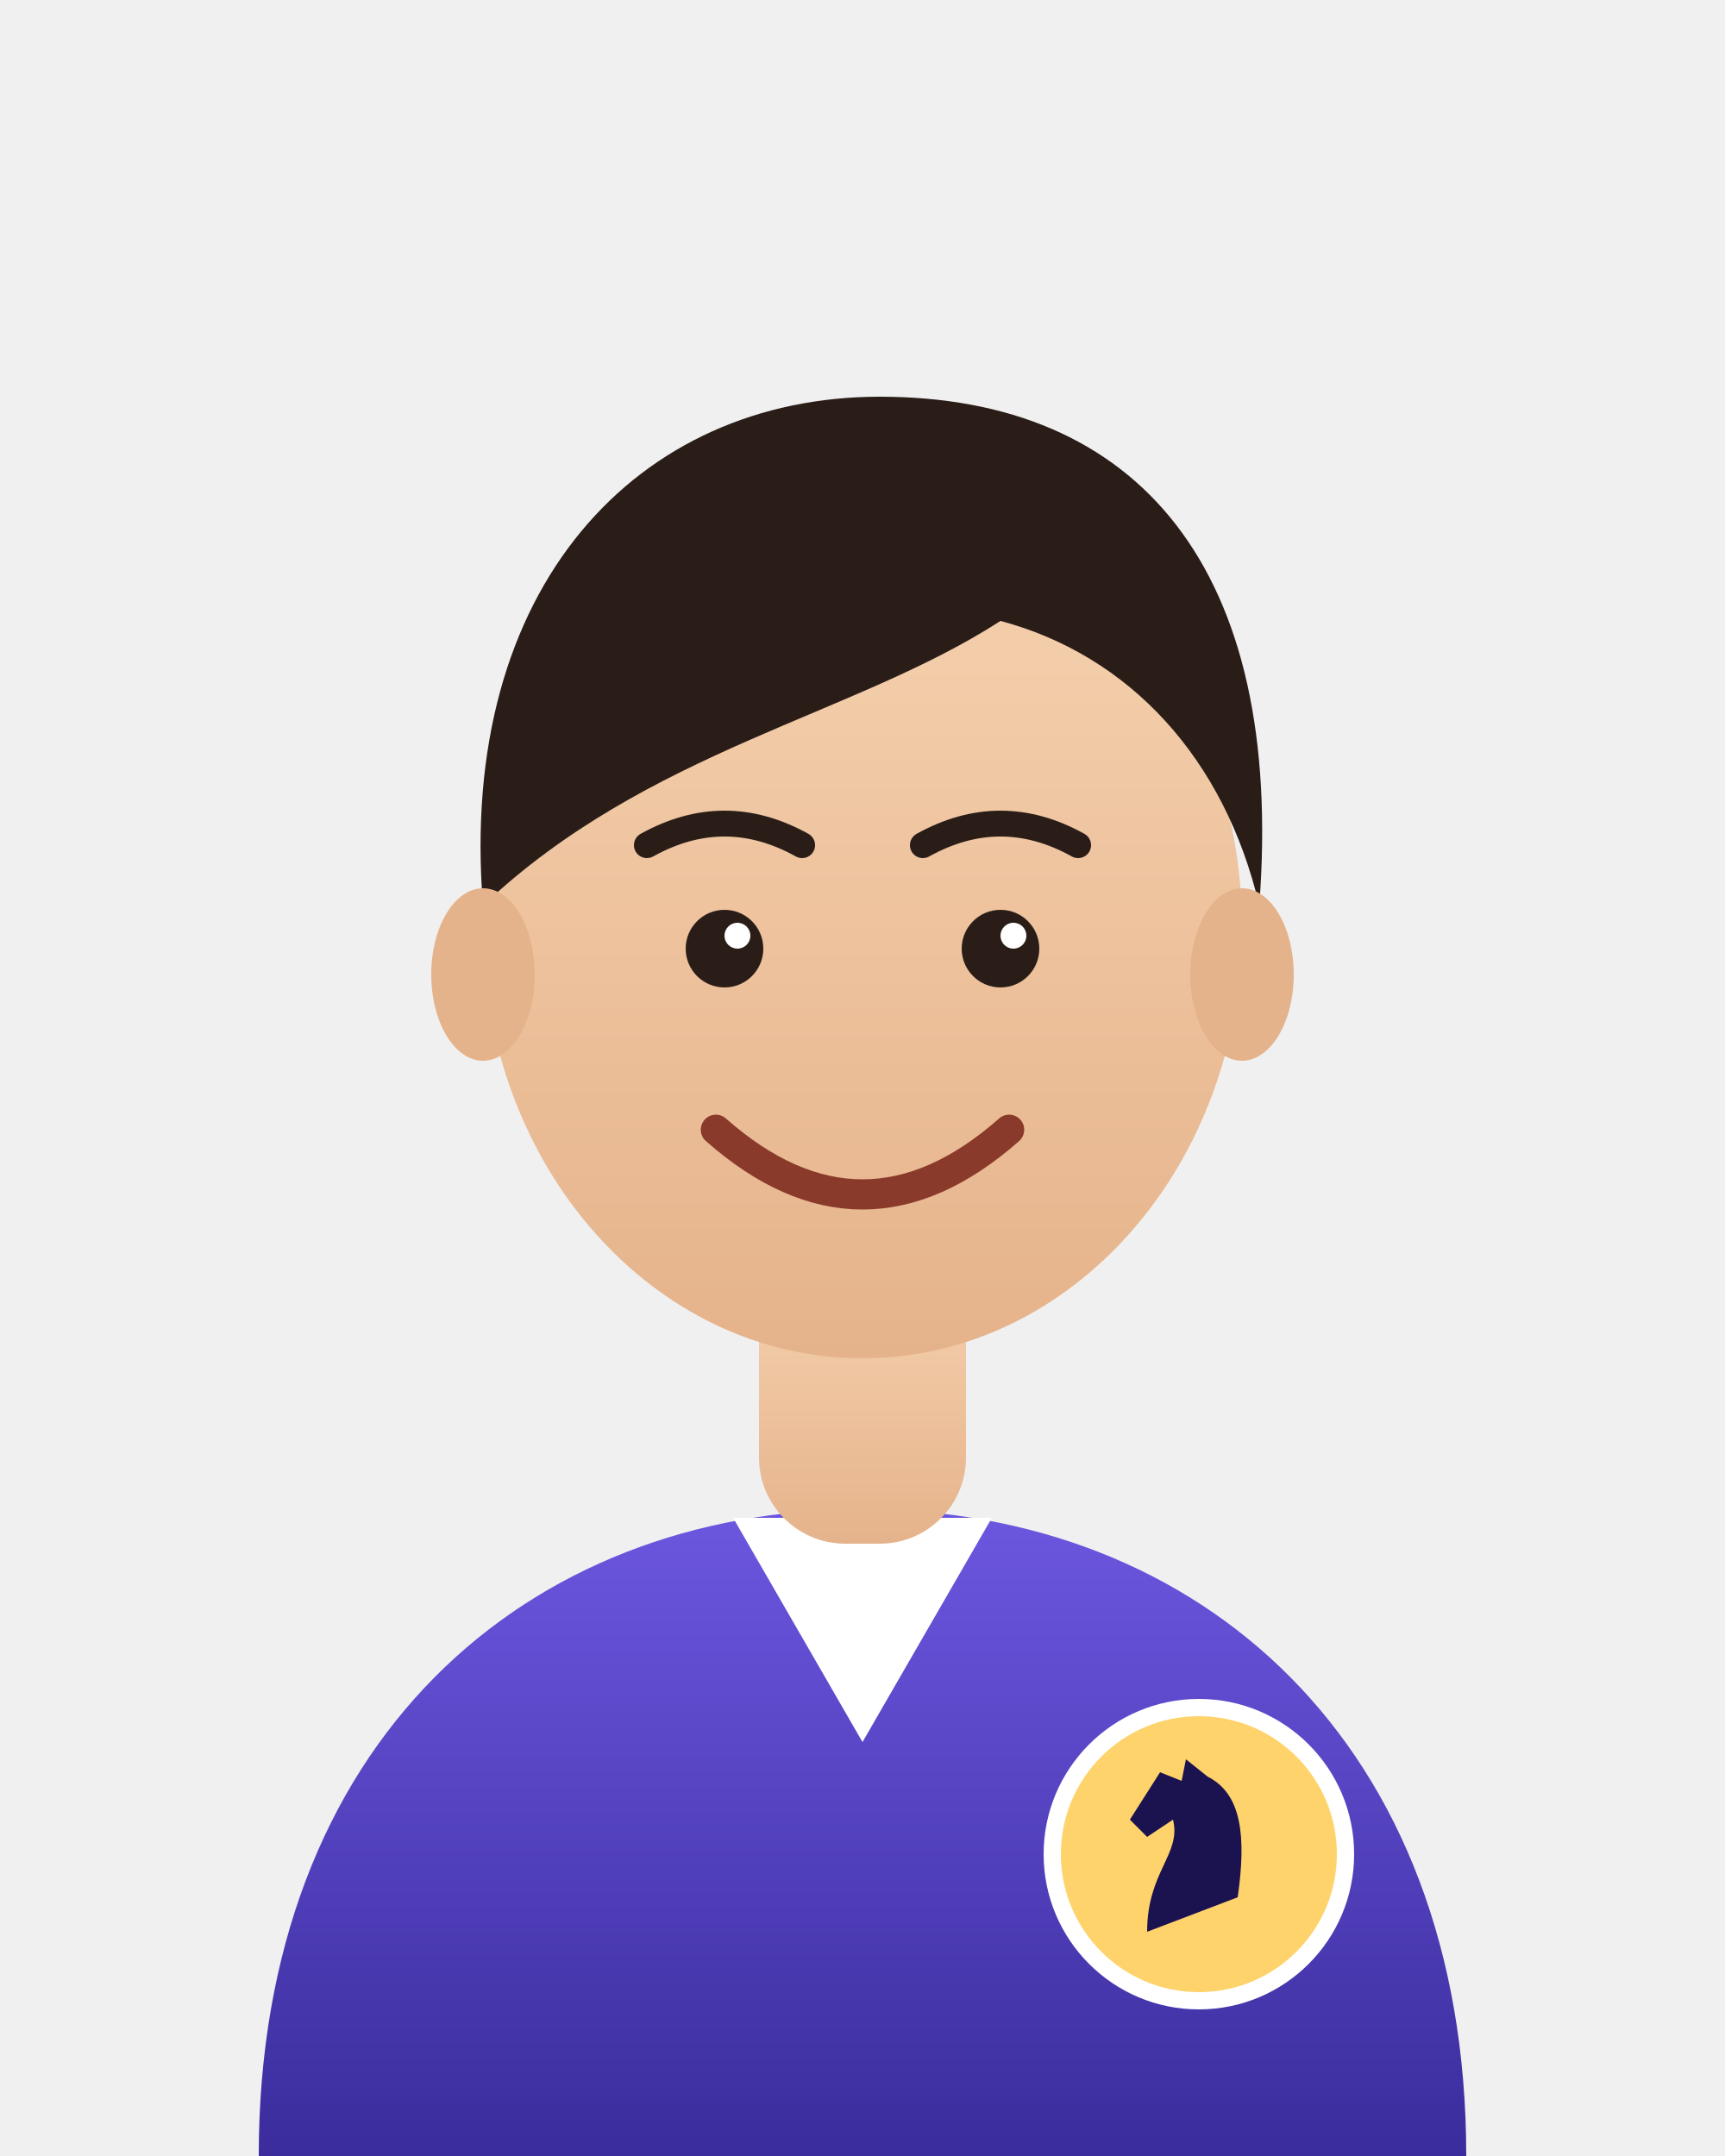
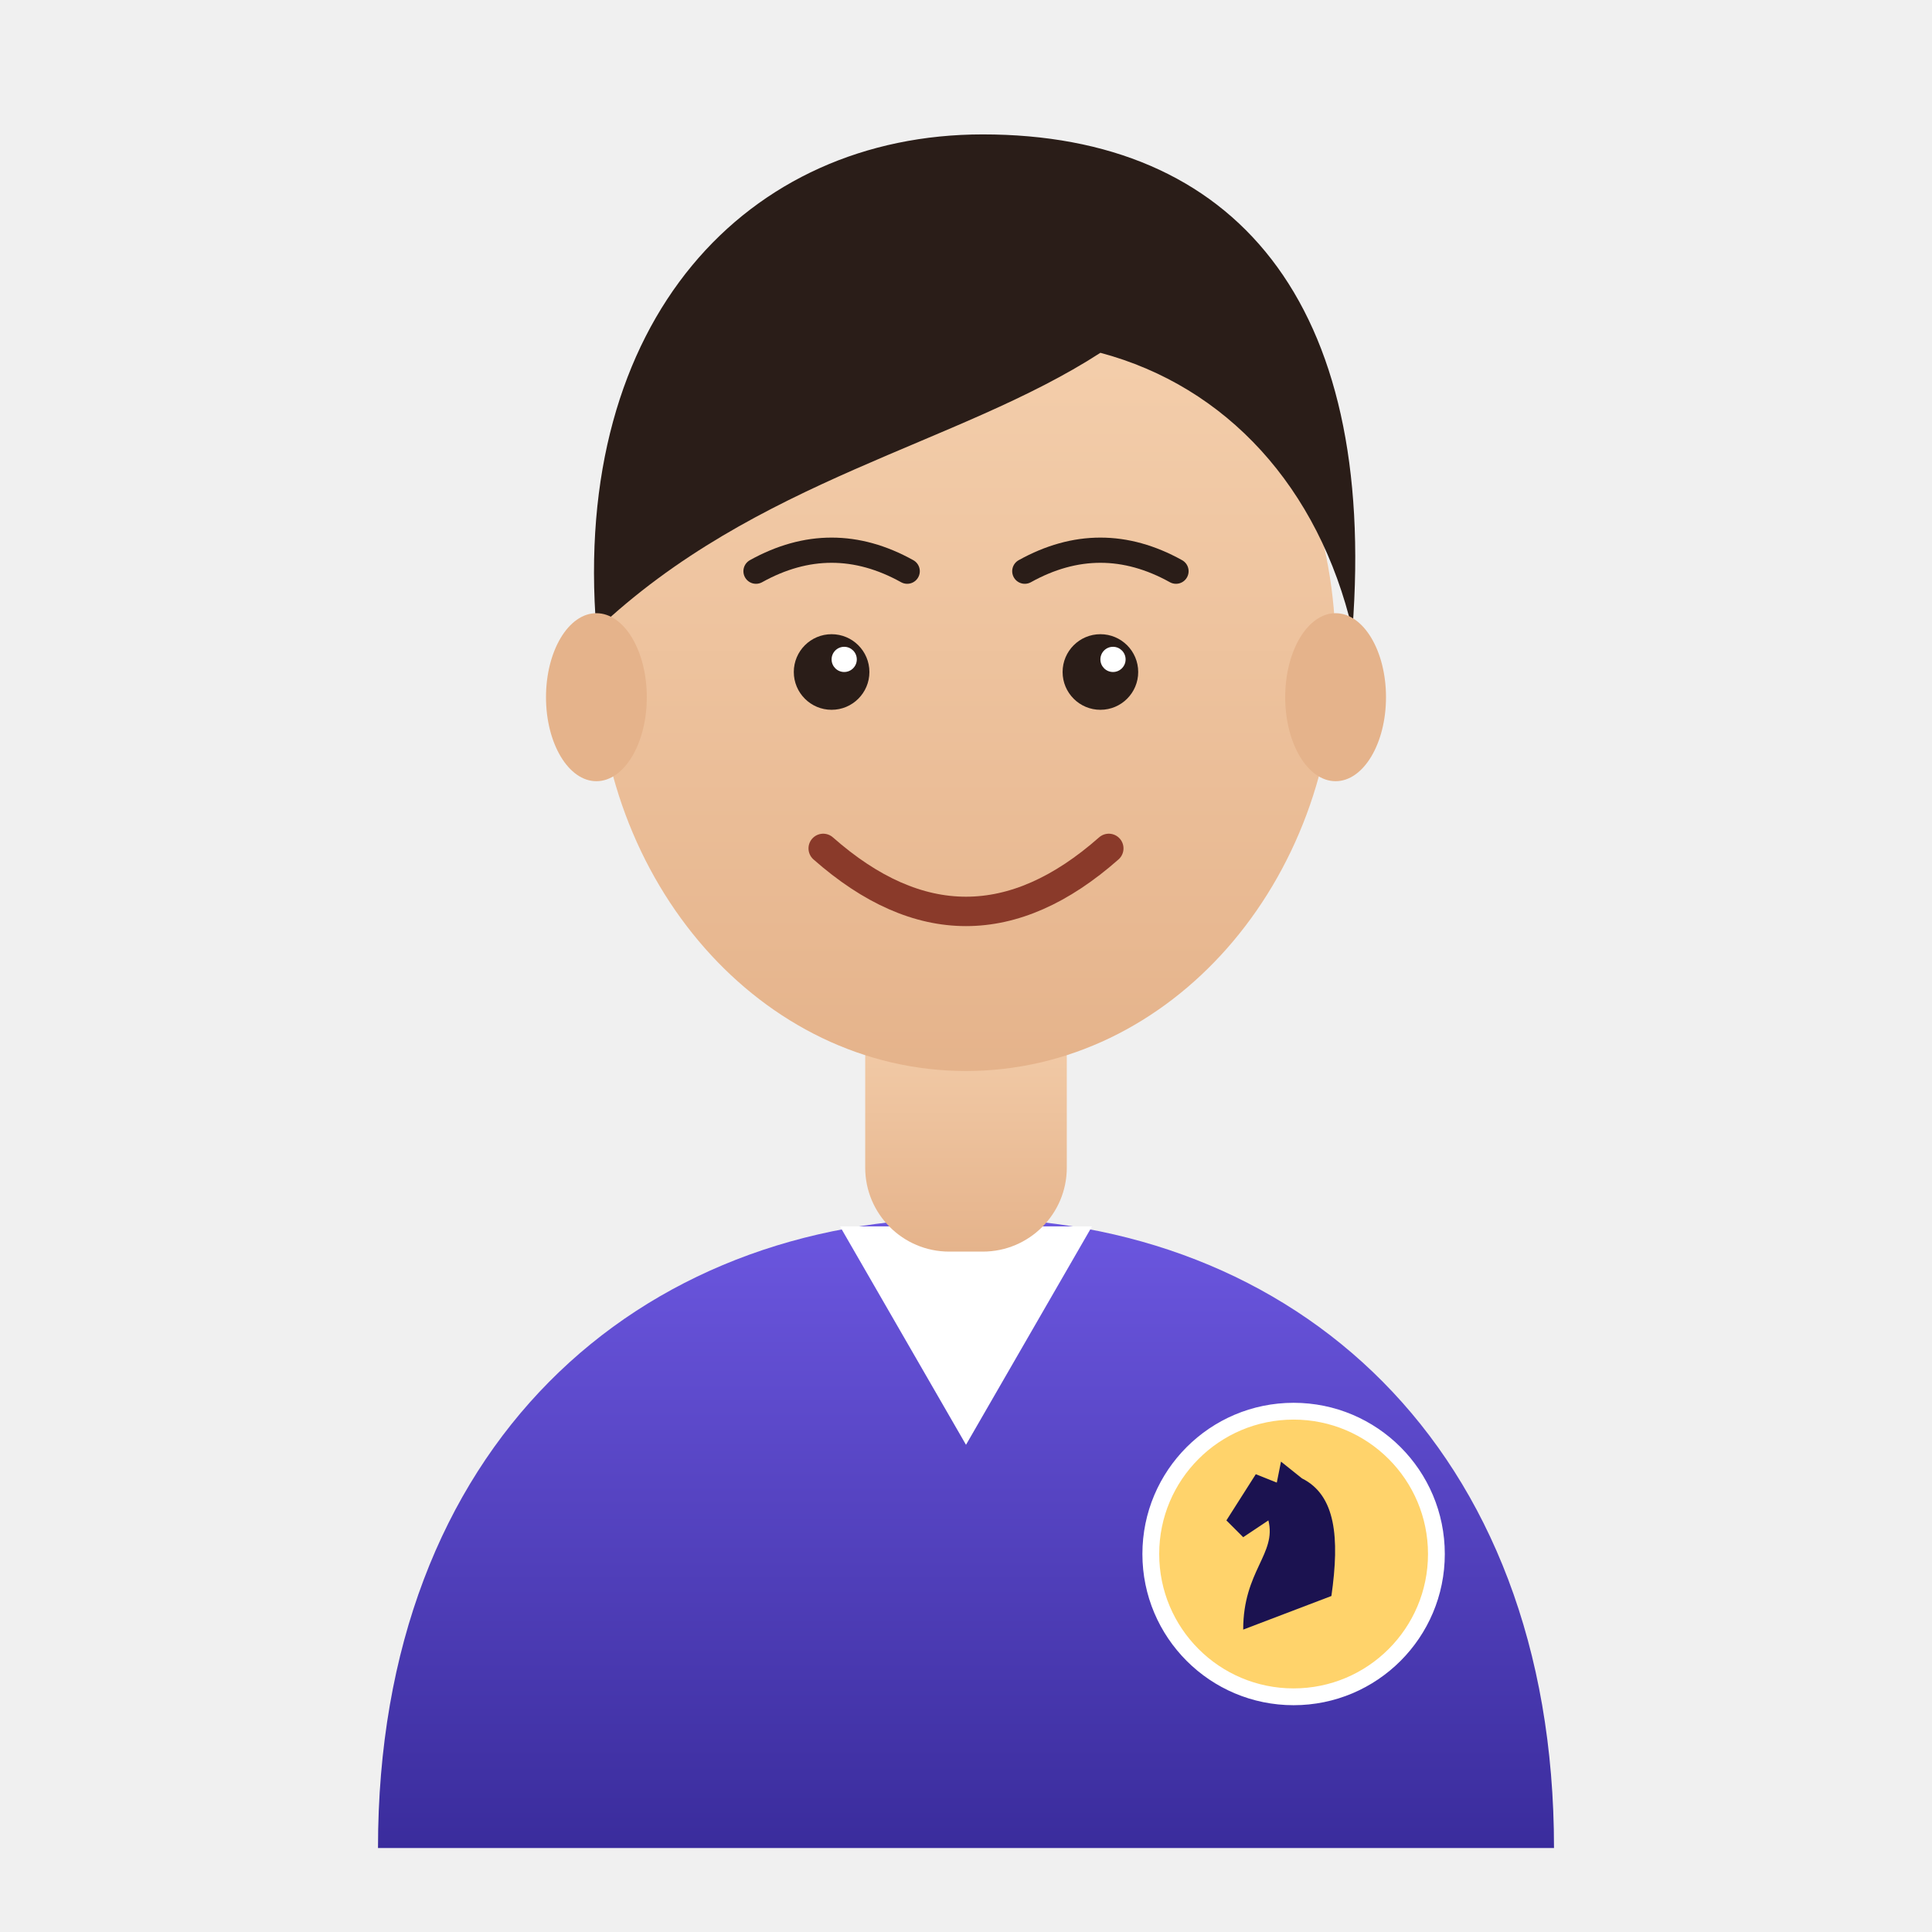
- <svg xmlns="http://www.w3.org/2000/svg" viewBox="0 0 400 500" width="400" height="500">
+ <svg xmlns="http://www.w3.org/2000/svg" viewBox="-30 60 460 460" width="440" height="440">
  <defs>
    <linearGradient id="camisa" x1="0" y1="0" x2="0" y2="1">
      <stop offset="0" stop-color="#6c57e0" />
      <stop offset="1" stop-color="#3a2c9c" />
    </linearGradient>
    <linearGradient id="pele" x1="0" y1="0" x2="0" y2="1">
      <stop offset="0" stop-color="#f6d2b0" />
      <stop offset="1" stop-color="#e5b38b" />
    </linearGradient>
  </defs>
  <path d="M60 500c0-96 62-150 140-150s140 54 140 150z" fill="url(#camisa)" />
  <path d="M170 352h60l-30 52z" fill="#fff" />
  <rect x="176" y="292" width="48" height="66" rx="20" fill="url(#pele)" />
  <ellipse cx="200" cy="215" rx="88" ry="100" fill="url(#pele)" />
  <path d="M112 210c-6-74 36-118 92-118 60 0 94 40 88 118-8-34-30-58-60-66-34 22-82 30-120 66z" fill="#2a1d18" />
  <ellipse cx="112" cy="226" rx="12" ry="20" fill="#e5b38b" />
  <ellipse cx="288" cy="226" rx="12" ry="20" fill="#e5b38b" />
  <circle cx="168" cy="220" r="9" fill="#2a1d18" />
  <circle cx="232" cy="220" r="9" fill="#2a1d18" />
  <circle cx="171" cy="217" r="3" fill="#fff" />
  <circle cx="235" cy="217" r="3" fill="#fff" />
  <path d="M150 196q18-10 36 0M214 196q18-10 36 0" stroke="#2a1d18" stroke-width="6" fill="none" stroke-linecap="round" />
  <path d="M166 262q34 30 68 0" stroke="#8a3a2a" stroke-width="7" fill="none" stroke-linecap="round" />
  <circle cx="278" cy="430" r="34" fill="#ffd36b" stroke="#fff" stroke-width="4" />
  <path d="M266 448c0-14 8-18 6-26l-6 4-4-4 7-11 5 2 1-5 5 4c8 4 9 14 7 28z" fill="#1b1250" />
</svg>
